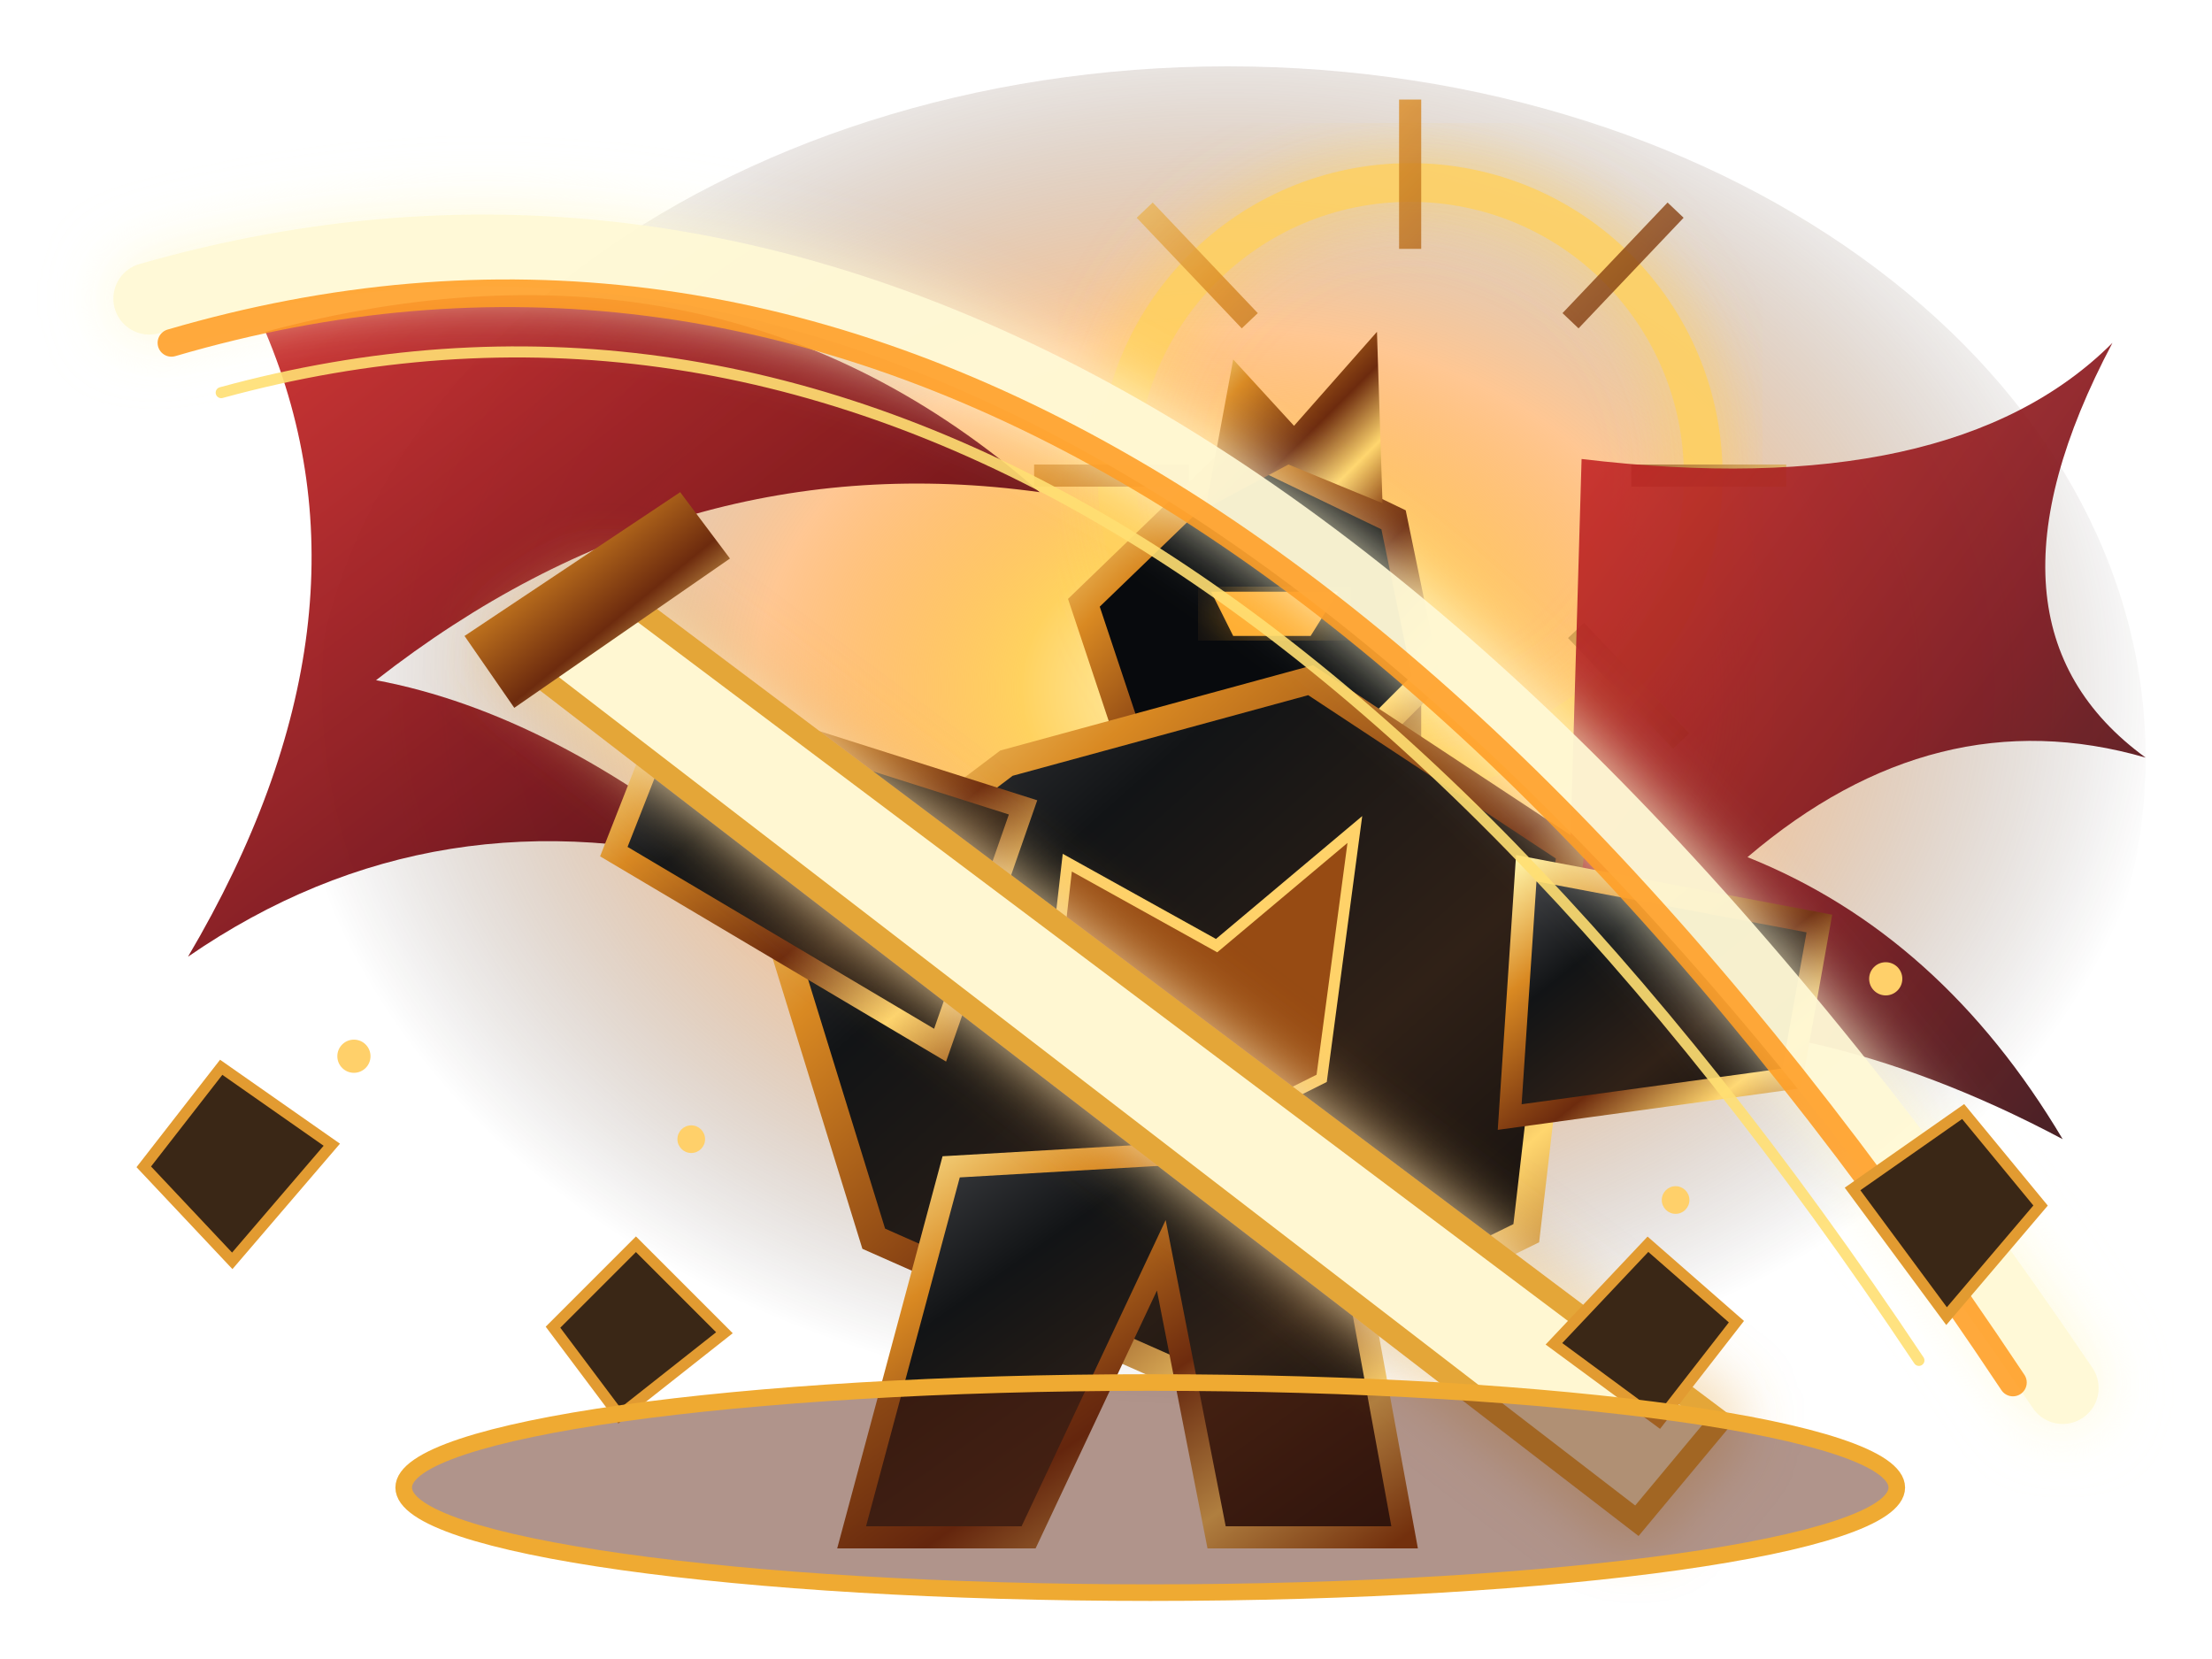
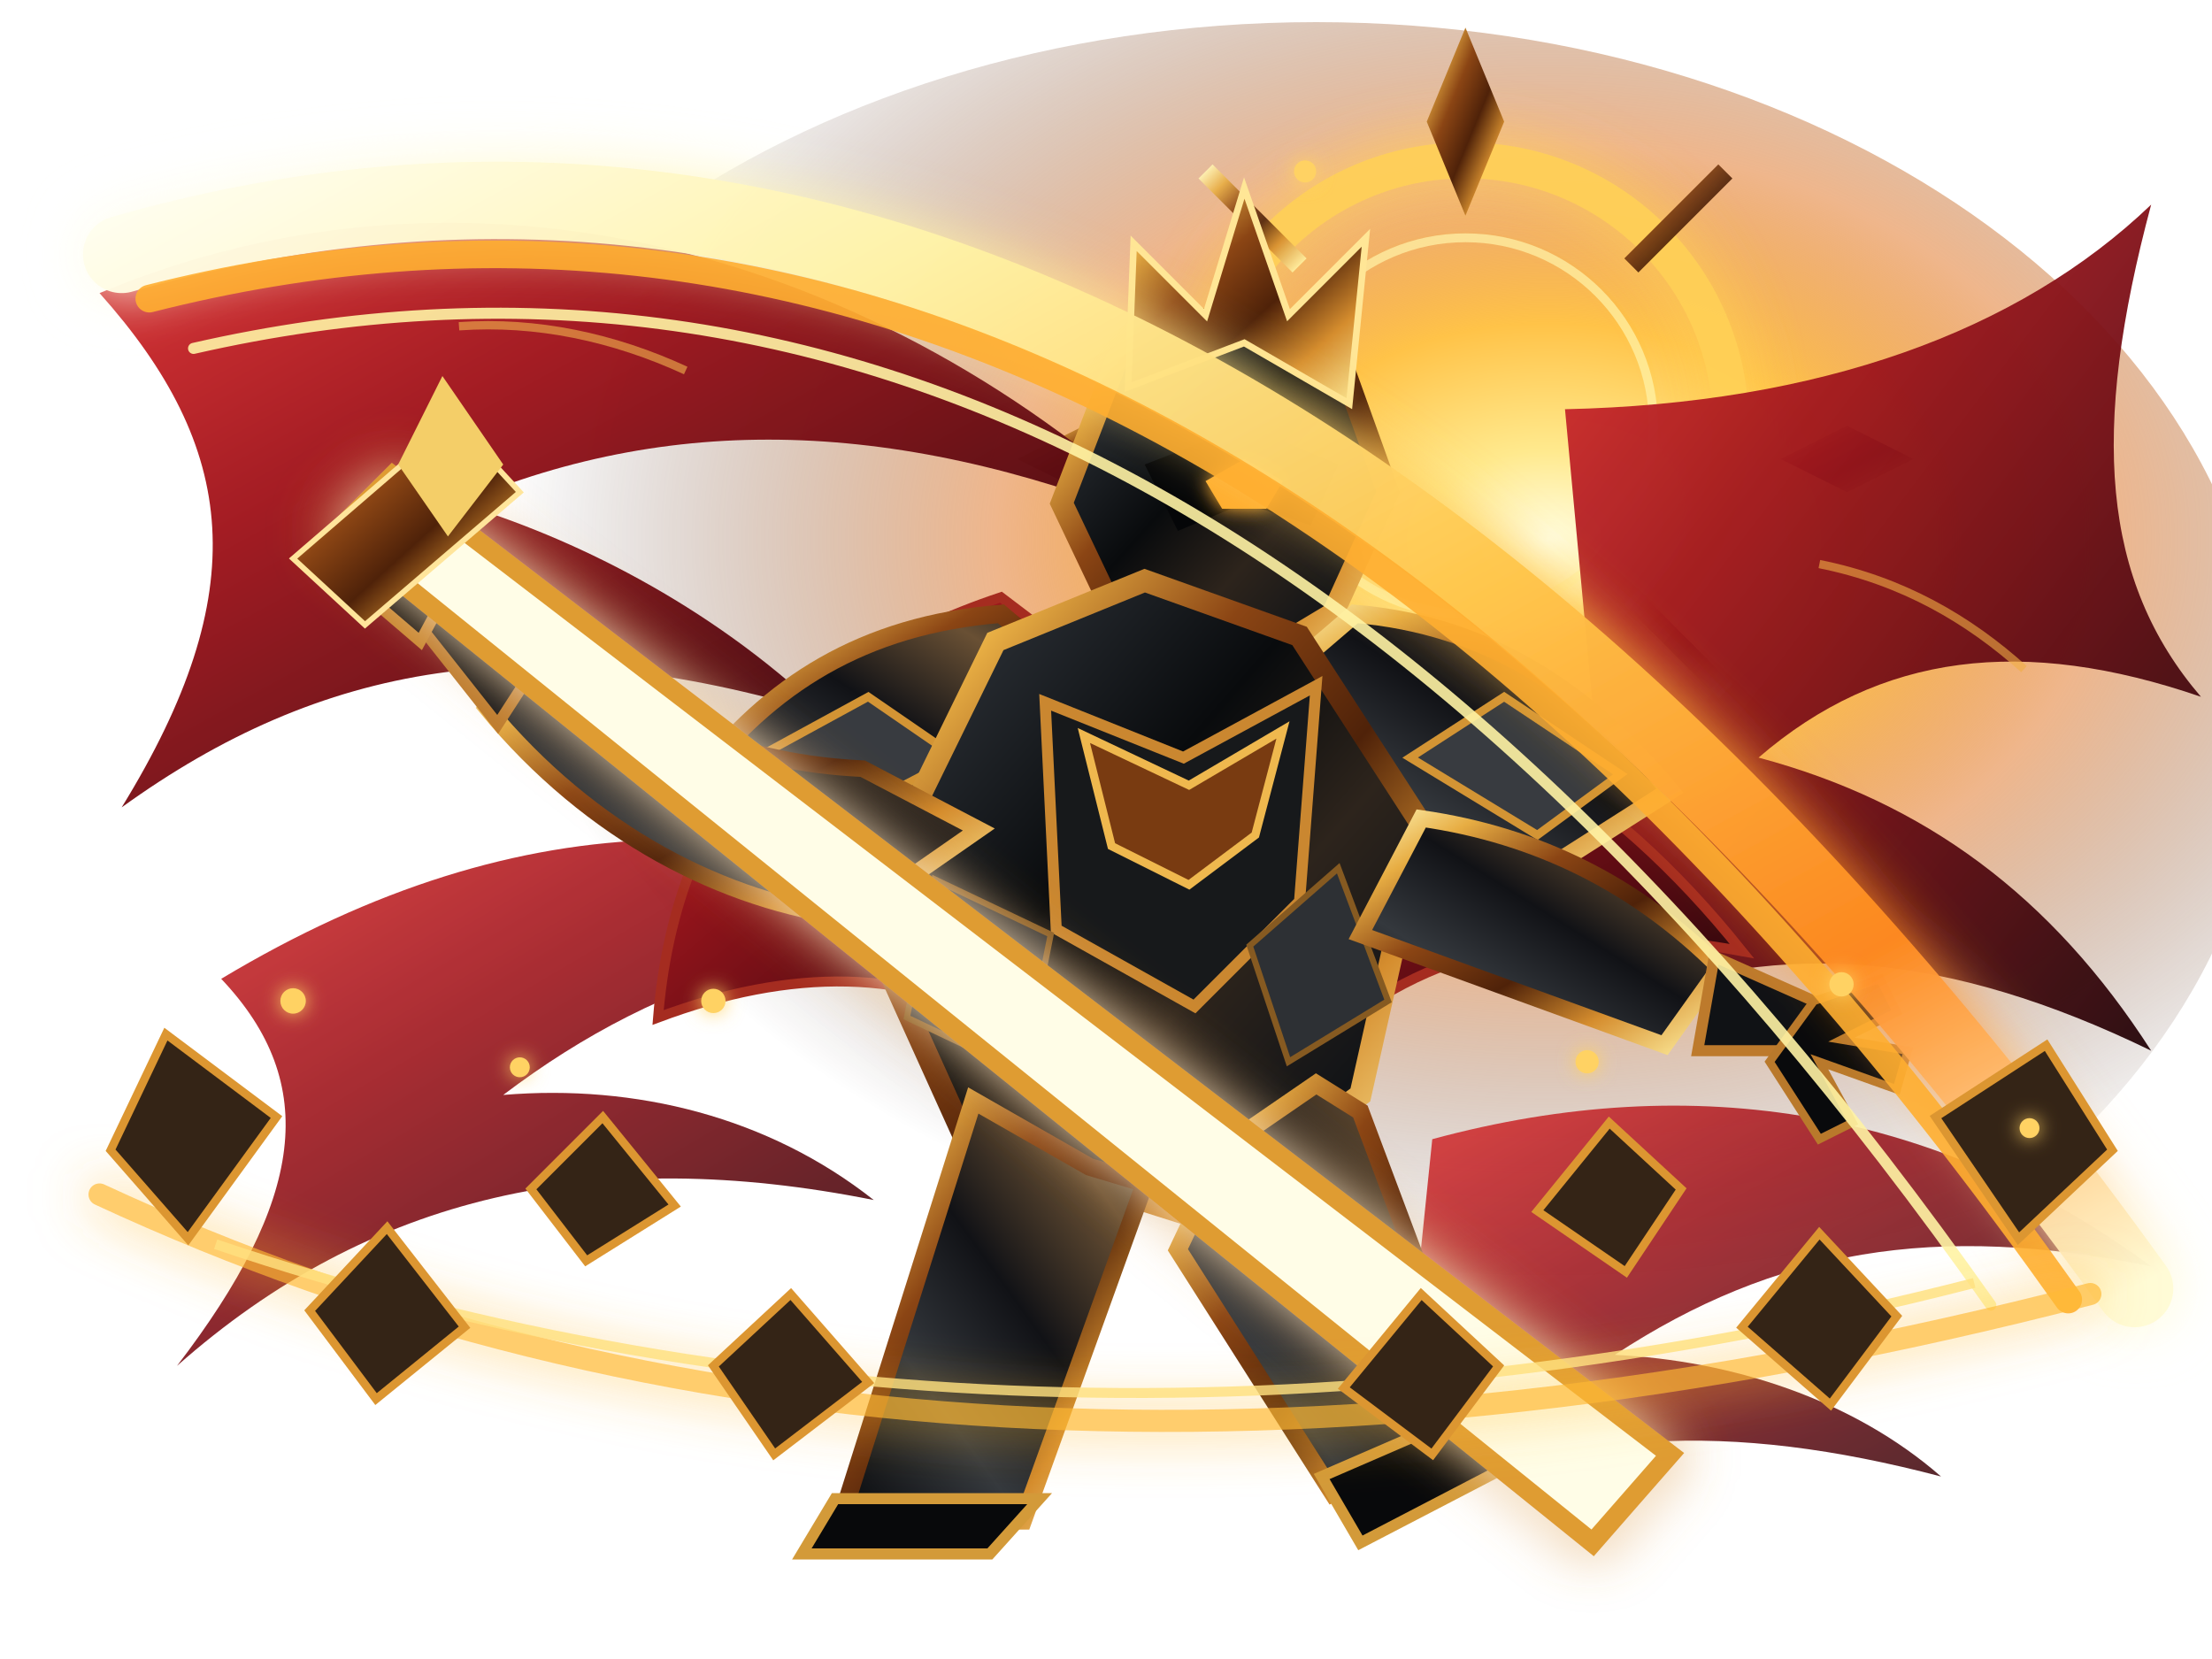
<svg xmlns="http://www.w3.org/2000/svg" viewBox="0 0 400 300" role="img" aria-label="">
  <defs>
-     <radialGradient id="sun" cx="50%" cy="45%" r="52%">
-       <stop stop-color="#fff9ce" />
-       <stop offset=".22" stop-color="#ffd25f" />
-       <stop offset=".5" stop-color="#ff8a1d" stop-opacity=".48" />
-       <stop offset="1" stop-color="#10070a" stop-opacity="0" />
+     <radialGradient id="sun" cx="62%" cy="37%" r="54%">
+       <stop stop-color="#fffde0" />
+       <stop offset=".12" stop-color="#ffe98d" />
+       <stop offset=".29" stop-color="#ffc348" />
+       <stop offset=".53" stop-color="#df6d18" stop-opacity=".5" />
+       <stop offset="1" stop-color="#1a0809" stop-opacity="0" />
    </radialGradient>
    <linearGradient id="gold" x1="0" y1="0" x2="1" y2="1">
-       <stop stop-color="#fff1a3" />
-       <stop offset=".25" stop-color="#d98922" />
-       <stop offset=".58" stop-color="#6d2b0e" />
-       <stop offset=".8" stop-color="#ffd66e" />
-       <stop offset="1" stop-color="#8a400e" />
+       <stop stop-color="#fff4b3" />
+       <stop offset=".16" stop-color="#e7ad43" />
+       <stop offset=".36" stop-color="#8b4514" />
+       <stop offset=".57" stop-color="#4f2209" />
+       <stop offset=".77" stop-color="#d58d2e" />
+       <stop offset="1" stop-color="#fff0a0" />
    </linearGradient>
-     <linearGradient id="armor" x1="0" y1="0" x2="1" y2="1">
-       <stop stop-color="#4b4c50" />
-       <stop offset=".3" stop-color="#121416" />
-       <stop offset=".62" stop-color="#302117" />
-       <stop offset="1" stop-color="#08090b" />
+     <linearGradient id="steel" x1="0" y1="0" x2="1" y2="1">
+       <stop stop-color="#646a70" />
+       <stop offset=".18" stop-color="#25292e" />
+       <stop offset=".42" stop-color="#090b0d" />
+       <stop offset=".62" stop-color="#2d241c" />
+       <stop offset=".83" stop-color="#121417" />
+       <stop offset="1" stop-color="#77522b" />
+     </linearGradient>
+     <linearGradient id="steel2" x1="0" y1="1" x2="1" y2="0">
+       <stop stop-color="#07080a" />
+       <stop offset=".3" stop-color="#34383d" />
+       <stop offset=".55" stop-color="#111216" />
+       <stop offset=".82" stop-color="#695034" />
+       <stop offset="1" stop-color="#181a1d" />
    </linearGradient>
    <linearGradient id="red" x1="0" y1="0" x2="1" y2="1">
-       <stop stop-color="#d22b29" />
-       <stop offset=".55" stop-color="#7c1118" />
-       <stop offset="1" stop-color="#27070b" />
+       <stop stop-color="#dc3132" />
+       <stop offset=".32" stop-color="#a0161d" />
+       <stop offset=".66" stop-color="#5d0c13" />
+       <stop offset="1" stop-color="#1d0509" />
    </linearGradient>
-     <filter id="glow">
-       <feGaussianBlur stdDeviation="6" result="b" />
+     <linearGradient id="slash" x1="0" y1="0" x2="1" y2="1">
+       <stop stop-color="#fffef0" />
+       <stop offset=".22" stop-color="#fff3a8" />
+       <stop offset=".52" stop-color="#ffc54a" />
+       <stop offset=".78" stop-color="#ff8b20" />
+       <stop offset="1" stop-color="#fffbd5" />
+     </linearGradient>
+     <filter id="glow" x="-100%" y="-100%" width="300%" height="300%">
+       <feGaussianBlur stdDeviation="5" result="b" />
+       <feMerge>
+         <feMergeNode in="b" />
+         <feMergeNode in="SourceGraphic" />
+       </feMerge>
+     </filter>
+     <filter id="spark" x="-120%" y="-120%" width="340%" height="340%">
+       <feGaussianBlur stdDeviation="1.7" result="b" />
      <feMerge>
        <feMergeNode in="b" />
        <feMergeNode in="SourceGraphic" />
      </feMerge>
    </filter>
  </defs>
-   <ellipse cx="222" cy="137" rx="166" ry="125" fill="url(#sun)" />
-   <circle cx="255" cy="86" r="53" fill="none" stroke="#ffd05c" stroke-width="7" opacity=".85" filter="url(#glow)" />
-   <g stroke="url(#gold)" stroke-width="4" opacity=".8">
-     <path d="M255 18v27M255 127v26M187 86h28M295 86h28M207 38l19 20M285 114l19 20M303 38l-19 20M226 114l-19 20" />
+   <ellipse cx="238" cy="130" rx="172" ry="126" fill="url(#sun)" />
+   <circle cx="265" cy="77" r="48" fill="none" stroke="#ffd057" stroke-width="6.5" opacity=".92" filter="url(#glow)" />
+   <circle cx="265" cy="77" r="34" fill="none" stroke="#fff2a7" stroke-width="1.6" opacity=".72" />
+   <g stroke="url(#gold)" stroke-width="3.6" opacity=".9">
+     <path d="M265 13V37" />
+     <path d="M265 117V143" />
+     <path d="M201 77H225" />
+     <path d="M305 77H329" />
+     <path d="M218 31L235 48" />
+     <path d="M295 108L312 125" />
+     <path d="M312 31L295 48" />
+     <path d="M235 108L218 125" />
  </g>
-   <path d="M48 60Q130 38 188 89Q123 80 68 123Q100 129 134 157Q79 142 34 173Q70 112 48 60z" fill="url(#red)" opacity=".94" />
-   <path d="M286 83Q353 91 382 62Q355 113 388 137Q350 126 316 155Q351 169 373 206Q326 181 283 186z" fill="url(#red)" opacity=".9" />
-   <path d="M225 81l27 13 6 29-22 22-30-6-10-30z" fill="#080a0d" stroke="url(#gold)" stroke-width="5" />
-   <path d="M218 92l5-27 11 12 15-17 1 31-17-7z" fill="url(#gold)" />
-   <path d="M219 107h23l-5 8h-14z" fill="#ffae32" filter="url(#glow)" />
-   <path d="M182 138l55-15 47 31-8 69-57 28-61-27-17-55z" fill="url(#armor)" stroke="url(#gold)" stroke-width="5" />
-   <path d="M185 146l-63-20-11 28 59 35z" fill="url(#armor)" stroke="url(#gold)" stroke-width="4" />
-   <path d="M276 157l53 10-5 28-51 7z" fill="url(#armor)" stroke="url(#gold)" stroke-width="4" />
-   <path d="M193 156l27 15 25-21-6 45-28 14-22-18z" fill="#974b13" stroke="#ffd269" stroke-width="2" />
-   <path d="M172 211l-18 67h32l24-51 10 51h34l-13-71z" fill="url(#armor)" stroke="url(#gold)" stroke-width="4" />
-   <path d="M92 118l18-12 201 151-15 18z" fill="#fff7d2" stroke="#e4a637" stroke-width="4" filter="url(#glow)" />
-   <path d="M84 115l39-26 9 12-39 27z" fill="url(#gold)" />
-   <path d="M27 54Q205 3 373 251" fill="none" stroke="#fff9d5" stroke-width="13" stroke-linecap="round" opacity=".96" filter="url(#glow)" />
-   <path d="M31 62Q205 11 364 250" fill="none" stroke="#ff9e24" stroke-width="5" stroke-linecap="round" opacity=".88" />
-   <path d="M40 71Q201 27 347 246" fill="none" stroke="#ffdf72" stroke-width="2" stroke-linecap="round" opacity=".9" />
-   <g fill="#3a2716" stroke="#e29b31" stroke-width="2">
-     <path d="M42 228l-16-17 14-18 20 14z" />
-     <path d="M352 238l17-20-14-17-20 14z" />
-     <path d="M112 256l-12-16 15-15 16 16z" />
-     <path d="M300 257l14-18-16-14-17 18z" />
+   <g fill="url(#gold)">
+     <path d="M265 5L272 22L265 39L258 22Z" />
+     <path d="M334 77L346 83L334 89L322 83Z" />
+     <path d="M196 77L208 83L196 89L184 83Z" />
  </g>
-   <g fill="#ffd06a">
-     <circle cx="64" cy="191" r="3" />
-     <circle cx="341" cy="177" r="3" />
-     <circle cx="125" cy="206" r="2.5" />
-     <circle cx="303" cy="217" r="2.5" />
+   <path d="M18 53C85 25 159 45 213 96C165 76 123 74 83 91C103 97 128 109 149 129C96 113 58 120 22 146C46 107 43 81 18 53Z" fill="url(#red)" opacity=".97" />
+   <path d="M40 177C95 144 145 145 194 171C153 166 120 176 91 198C115 196 139 202 158 217C108 207 67 216 32 247C55 217 58 196 40 177Z" fill="url(#red)" opacity=".9" />
+   <path d="M283 74C329 73 365 60 389 37C378 78 380 105 398 126C366 115 340 118 318 137C348 145 371 162 389 190C352 172 322 170 293 181Z" fill="url(#red)" opacity=".95" />
+   <path d="M259 206C307 193 351 201 389 229C350 221 321 226 292 245C313 246 335 253 351 267C313 257 282 258 252 274Z" fill="url(#red)" opacity=".87" />
+   <path d="M83 59C97 58 111 61 124 67" fill="none" stroke="#f2b44d" stroke-width="1.5" opacity=".6" />
+   <path d="M329 102C344 105 356 112 366 121" fill="none" stroke="#f0ad44" stroke-width="1.5" opacity=".6" />
+   <path d="M181 108C142 121 122 147 119 184C143 175 165 175 183 186L210 130Z" fill="url(#red)" stroke="#a52c20" stroke-width="1.8" />
+   <path d="M228 121C263 125 291 142 315 172C282 166 258 171 238 189L209 140Z" fill="url(#red)" stroke="#a52c20" stroke-width="1.8" />
+   <path d="M202 65C214 55 229 55 242 64L251 89L241 111L221 123L202 112L192 91Z" fill="url(#steel)" stroke="url(#gold)" stroke-width="4" />
+   <path d="M204 70L205 44L218 57L225 34L233 57L247 43L244 73L225 62Z" fill="url(#gold)" stroke="#ffe696" stroke-width="1.2" />
+   <path d="M207 84L225 77L242 84L237 95L225 91L213 96Z" fill="#050608" />
+   <path d="M218 87L225 83L232 87L229 92H221Z" fill="#ffad2d" filter="url(#spark)" />
+   <path d="M181 111C156 113 139 124 126 141L145 155L174 146L194 122Z" fill="url(#steel2)" stroke="url(#gold)" stroke-width="3.3" />
+   <path d="M245 111C269 113 287 125 302 143L280 157L252 147L231 123Z" fill="url(#steel2)" stroke="url(#gold)" stroke-width="3.3" />
+   <path d="M135 138L157 126L173 137L150 149Z" fill="#383b40" stroke="#d39434" stroke-width="1.5" />
+   <path d="M293 140L272 126L255 137L278 151Z" fill="#383b40" stroke="#d39434" stroke-width="1.5" />
+   <path d="M180 116L207 105L235 115L257 149L246 198L216 220L175 207L156 165Z" fill="url(#steel)" stroke="url(#gold)" stroke-width="4" />
+   <path d="M189 127L214 137L238 124L235 163L216 182L191 168Z" fill="#17191b" stroke="#ca8730" stroke-width="2" />
+   <path d="M196 133L215 142L232 132L227 151L215 160L201 153Z" fill="#793b11" stroke="#efb84e" stroke-width="1.5" />
+   <path d="M169 159L190 169L185 194L164 184Z" fill="#2d3034" stroke="#865a21" stroke-width="1.1" />
+   <path d="M242 157L226 171L233 192L251 181Z" fill="#2d3034" stroke="#865a21" stroke-width="1.1" />
+   <path d="M156 139C135 138 117 131 98 116L88 128C107 151 131 163 154 166L177 150Z" fill="url(#steel2)" stroke="url(#gold)" stroke-width="3" />
+   <path d="M101 114L85 101L75 112L90 131Z" fill="#111317" stroke="#bd7b2d" stroke-width="2" />
+   <path d="M83 103L71 96L62 104L76 116Z" fill="#090a0c" stroke="#c98731" stroke-width="2" />
+   <path d="M257 148C278 151 296 160 311 175L301 189L279 181L246 169Z" fill="url(#steel2)" stroke="url(#gold)" stroke-width="3" />
+   <path d="M310 173L328 181L325 190L307 190Z" fill="#101215" stroke="#bd7a2c" stroke-width="2" />
+   <path d="M328 181L340 177L343 183L333 188L345 190L343 197L329 192L335 203L329 206L320 192Z" fill="#090a0c" stroke="#b9792b" stroke-width="1.5" />
+   <path d="M176 199L197 211L207 214L185 275H152Z" fill="url(#steel2)" stroke="url(#gold)" stroke-width="3.2" />
+   <path d="M222 207L238 196L246 201L267 257L241 270L213 226Z" fill="url(#steel2)" stroke="url(#gold)" stroke-width="3.2" />
+   <path d="M151 271L188 271L179 281H145Z" fill="#08090b" stroke="#d39a39" stroke-width="2" />
+   <path d="M239 267L269 254L271 266L246 279Z" fill="#08090b" stroke="#d39a39" stroke-width="2" />
+   <path d="M61 96L71 86L302 263L288 279Z" fill="#fffde7" stroke="#df9c33" stroke-width="3.5" filter="url(#glow)" />
+   <path d="M53 101L82 76L94 89L66 113Z" fill="url(#gold)" stroke="#ffe59b" stroke-width="1" />
+   <path d="M72 84L80 68L91 84L81 97Z" fill="#f4ce68" />
+   <path d="M22 46C140 12 265 65 386 233" fill="none" stroke="url(#slash)" stroke-width="14" stroke-linecap="round" opacity=".98" filter="url(#glow)" />
+   <path d="M27 54C145 24 262 77 374 235" fill="none" stroke="#ffae30" stroke-width="5" stroke-linecap="round" opacity=".9" />
+   <path d="M35 63C149 37 257 90 360 236" fill="none" stroke="#fff3a4" stroke-width="2" stroke-linecap="round" opacity=".9" />
+   <path d="M18 216C117 262 235 271 378 234" fill="none" stroke="#ffba35" stroke-width="4" stroke-linecap="round" opacity=".72" filter="url(#glow)" />
+   <path d="M39 225C137 258 244 261 357 232" fill="none" stroke="#ffe17f" stroke-width="1.8" opacity=".82" />
+   <g fill="#342416" stroke="#dc9631" stroke-width="1.5">
+     <path d="M34 224L20 208L30 187L50 202Z" />
+     <path d="M68 253L56 237L70 222L84 240Z" />
+     <path d="M106 228L96 215L109 202L122 218Z" />
+     <path d="M140 263L129 247L143 234L157 250Z" />
+     <path d="M365 224L382 208L370 189L350 202Z" />
+     <path d="M331 254L343 238L329 223L315 240Z" />
+     <path d="M294 230L304 215L291 203L278 219Z" />
+     <path d="M259 263L271 247L257 234L243 251Z" />
  </g>
-   <ellipse cx="208" cy="269" rx="135" ry="19" fill="#5a210e" fill-opacity=".48" stroke="#efaa32" stroke-width="3" />
+   <g fill="#ffd264" filter="url(#spark)">
+     <circle cx="53" cy="181" r="2.3" />
+     <circle cx="94" cy="193" r="1.8" />
+     <circle cx="129" cy="181" r="2.2" />
+     <circle cx="287" cy="192" r="2.1" />
+     <circle cx="333" cy="178" r="2.2" />
+     <circle cx="367" cy="204" r="1.8" />
+     <circle cx="236" cy="31" r="2" />
+   </g>
</svg>
